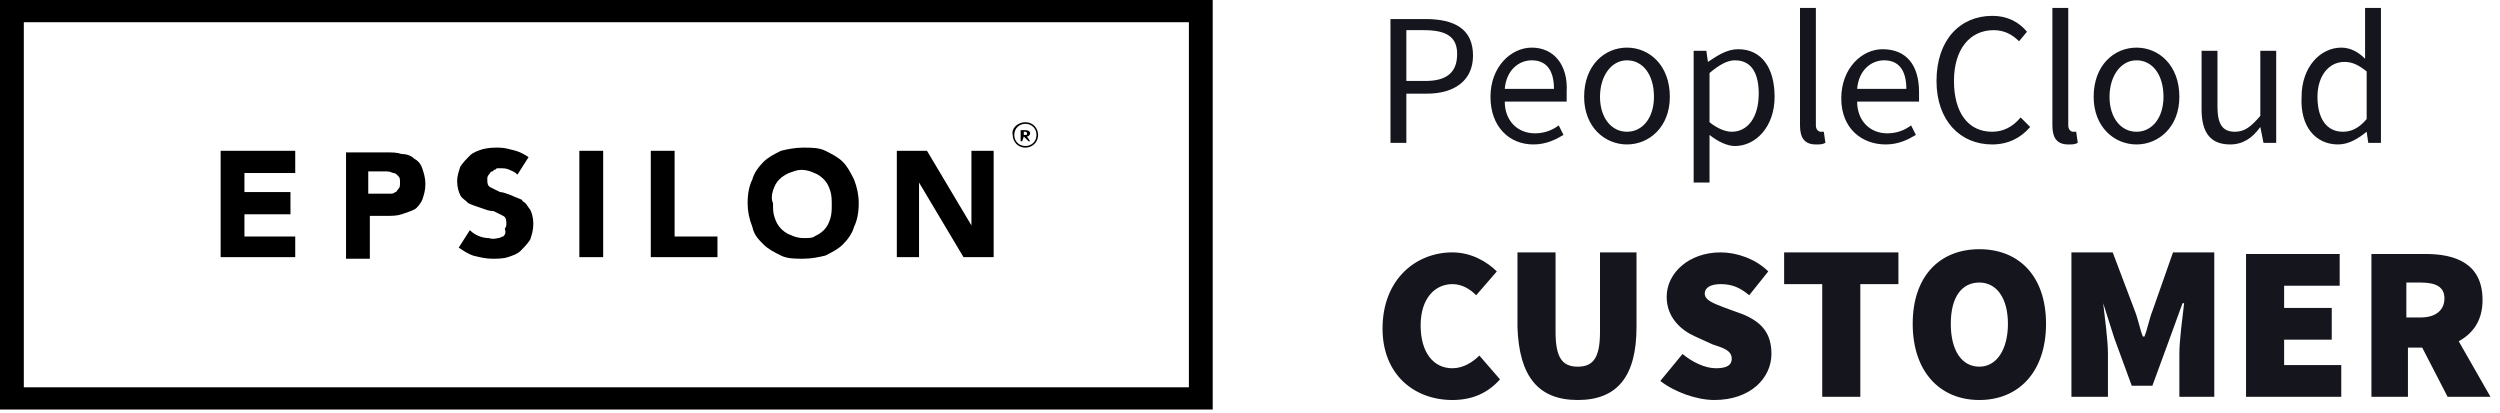
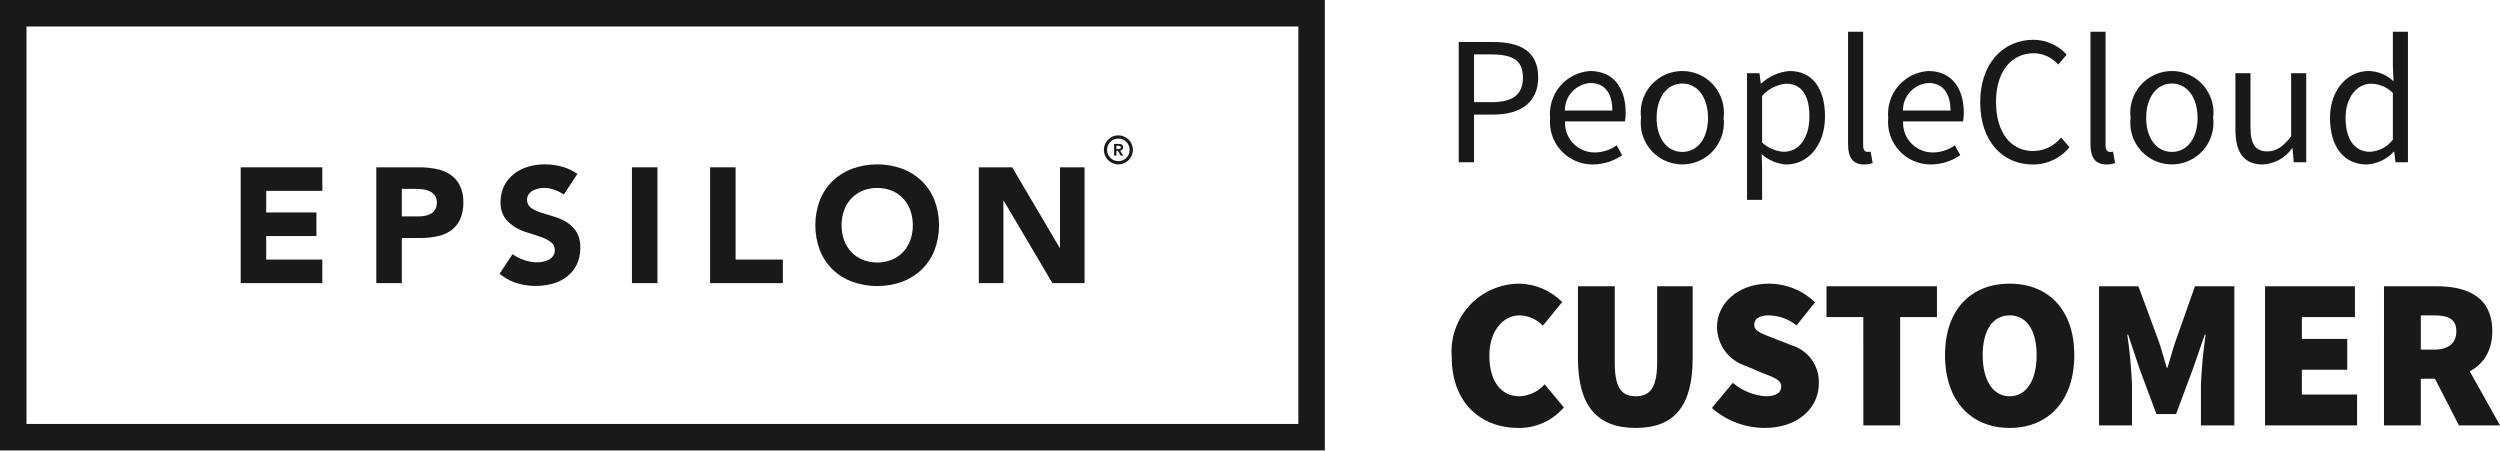
- <svg xmlns="http://www.w3.org/2000/svg" version="1.1" id="Layer_1" x="0px" y="0px" viewBox="0 0 157.5 26" style="enable-background:new 0 0 157.5 26;" xml:space="preserve">
-   <style type="text/css">
- 	.st0{fill:#14151D;}
- </style>
-   <path class="st0" d="M91.5,25.2c1.2,0,2.2-0.4,3-1.3l-1.3-1.5c-0.4,0.4-1,0.8-1.7,0.8c-1.2,0-2-1-2-2.7s0.9-2.6,2-2.6  c0.6,0,1.1,0.3,1.5,0.7l1.3-1.5c-0.6-0.6-1.6-1.2-2.8-1.2c-2.3,0-4.4,1.7-4.4,4.8C87.1,23.6,89.1,25.2,91.5,25.2z M99.4,25.2  c2.5,0,3.7-1.5,3.7-4.6v-4.7h-2.3v5c0,1.6-0.4,2.2-1.4,2.2S98,22.5,98,20.9v-5h-2.4v4.7C95.7,23.7,96.9,25.2,99.4,25.2z M108,25.2  c2.3,0,3.6-1.4,3.6-2.9c0-1.3-0.6-2-1.8-2.5l-1.1-0.4c-0.8-0.3-1.3-0.5-1.3-0.9s0.4-0.6,1-0.6c0.7,0,1.2,0.2,1.8,0.7l1.2-1.5  c-0.8-0.8-2-1.2-3-1.2c-2,0-3.4,1.3-3.4,2.8c0,1.3,0.9,2.1,1.8,2.5l1.1,0.5l0.3,0.1c0.6,0.2,0.9,0.4,0.9,0.8s-0.3,0.6-1,0.6  c-0.7,0-1.5-0.4-2.1-0.9l-1.4,1.7C105.5,24.7,106.9,25.2,108,25.2z M117.2,25v-7.1h2.4v-2h-7.2v2h2.4V25C114.8,25,117.2,25,117.2,25  z M124.7,25.2c2.5,0,4.2-1.8,4.2-4.8s-1.7-4.7-4.2-4.7s-4.2,1.7-4.2,4.7S122.2,25.2,124.7,25.2z M124.7,23.1c-1.1,0-1.8-1-1.8-2.7  s0.7-2.6,1.8-2.6s1.8,1,1.8,2.6S125.8,23.1,124.7,23.1z M132.8,25v-2.7c0-0.9-0.2-2.3-0.3-3.2l0,0l0.7,2.2l1.1,3h1.3l1.1-3l0.8-2.2  h0.1c-0.1,0.9-0.3,2.3-0.3,3.2V25h2.2v-9.1h-2.6l-1.3,3.7c-0.2,0.5-0.3,1.1-0.5,1.6H135c-0.2-0.5-0.3-1.1-0.5-1.6l-1.4-3.7h-2.6V25  H132.8z M147.5,25v-2h-3.6v-1.6h3v-2h-3V18h3.5v-2h-5.9v9H147.5z M151.7,25v-3.1h0.9l1.6,3.1h2.7l-2-3.5c0.9-0.5,1.5-1.3,1.5-2.6  c0-2.3-1.7-2.9-3.6-2.9h-3.4v9H151.7L151.7,25z M152.5,20h-0.9v-2.2h0.9c1,0,1.5,0.3,1.5,1S153.5,20,152.5,20z M88.6,9V5.9h1.3  c1.7,0,2.9-0.8,2.9-2.4c0-1.7-1.2-2.3-3-2.3h-2.2V9H88.6z M89.8,5.1h-1.2V1.9h1.1c1.4,0,2.1,0.4,2.1,1.5C91.8,4.6,91.1,5.1,89.8,5.1  z M96.6,9.1c0.8,0,1.4-0.3,1.9-0.6l-0.3-0.6c-0.4,0.3-0.9,0.5-1.5,0.5c-1.1,0-1.9-0.8-1.9-2h3.9c0-0.1,0-0.4,0-0.6  C98.8,4.1,97.9,3,96.5,3c-1.3,0-2.6,1.2-2.6,3.1S95.1,9.1,96.6,9.1z M97.9,5.6h-3.1c0.1-1.2,0.9-1.8,1.7-1.8  C97.4,3.8,97.9,4.4,97.9,5.6z M102.5,9.1c1.4,0,2.7-1.1,2.7-3c0-2-1.3-3.1-2.7-3.1s-2.7,1.1-2.7,3.1C99.8,8,101.1,9.1,102.5,9.1z   M102.5,8.3c-1,0-1.7-0.9-1.7-2.2s0.7-2.3,1.7-2.3s1.7,0.9,1.7,2.3C104.2,7.4,103.5,8.3,102.5,8.3z M107.7,11.5v-2v-1  c0.5,0.4,1.1,0.7,1.6,0.7c1.3,0,2.5-1.2,2.5-3.1c0-1.8-0.8-3-2.3-3c-0.7,0-1.3,0.4-1.9,0.8l0,0l-0.1-0.7h-0.8v8.3H107.7z M109.1,8.3  c-0.4,0-0.9-0.2-1.4-0.6V4.6c0.6-0.5,1.1-0.8,1.6-0.8c1.1,0,1.5,0.9,1.5,2.1C110.8,7.4,110.1,8.3,109.1,8.3z M114.4,9.1  c0.3,0,0.4,0,0.6-0.1l-0.1-0.7c-0.1,0-0.2,0-0.2,0c-0.1,0-0.3-0.1-0.3-0.4V0.5h-1v7.4C113.4,8.7,113.7,9.1,114.4,9.1L114.4,9.1z   M118.8,9.1c0.8,0,1.4-0.3,1.9-0.6l-0.3-0.6c-0.4,0.3-0.9,0.5-1.5,0.5c-1.1,0-1.9-0.8-1.9-2h3.9c0-0.1,0-0.4,0-0.6  c0-1.7-0.8-2.7-2.3-2.7c-1.3,0-2.6,1.2-2.6,3.1S117.3,9.1,118.8,9.1z M120.1,5.6H117c0.1-1.2,0.9-1.8,1.7-1.8  C119.6,3.8,120.1,4.4,120.1,5.6z M125.5,9.1c1,0,1.8-0.4,2.4-1.1l-0.6-0.6c-0.5,0.6-1.1,0.9-1.8,0.9c-1.5,0-2.4-1.2-2.4-3.2  s1-3.2,2.5-3.2c0.7,0,1.2,0.3,1.6,0.7l0.5-0.6c-0.5-0.6-1.2-1-2.2-1c-2,0-3.5,1.5-3.5,4.1C122,7.6,123.5,9.1,125.5,9.1z M130.3,9.1  c0.3,0,0.4,0,0.6-0.1l-0.1-0.7c-0.1,0-0.2,0-0.2,0c-0.1,0-0.3-0.1-0.3-0.4V0.5h-1v7.4C129.3,8.7,129.6,9.1,130.3,9.1z M134.6,9.1  c1.4,0,2.7-1.1,2.7-3c0-2-1.3-3.1-2.7-3.1c-1.4,0-2.7,1.1-2.7,3.1C131.9,8,133.2,9.1,134.6,9.1z M134.6,8.3c-1,0-1.7-0.9-1.7-2.2  s0.7-2.3,1.7-2.3s1.7,0.9,1.7,2.3C136.3,7.4,135.6,8.3,134.6,8.3z M140.5,9.1c0.8,0,1.4-0.4,1.9-1.1l0,0l0.2,1h0.8V3.2h-1v4.1  c-0.6,0.7-1,1-1.6,1c-0.8,0-1.1-0.5-1.1-1.6V3.2h-1v3.7C138.7,8.4,139.3,9.1,140.5,9.1z M147.3,9.1c0.7,0,1.3-0.4,1.8-0.8l0,0  l0.1,0.7h0.8V0.5h-1v2.2v1c-0.4-0.4-0.9-0.7-1.5-0.7c-1.3,0-2.5,1.2-2.5,3.1C144.9,8,145.9,9.1,147.3,9.1z M147.6,8.3  c-1,0-1.6-0.8-1.6-2.2c0-1.3,0.7-2.2,1.7-2.2c0.5,0,0.9,0.2,1.4,0.6v3C148.6,8.1,148.1,8.3,147.6,8.3z" />
-   <g>
-     <path d="M0-0.1v1.5v22.9v1.5h1.5h73.4h1.5v-1.5V1.4v-1.5H0z M74.9,24.4H1.5V1.4h73.4V24.4z" />
-     <path d="M31.7,14.9c-0.1,0-0.2,0.1-0.3,0.1c0,0,0,0,0,0c-0.1,0-0.3,0.1-0.6,0c-0.3,0-0.8-0.1-1.2-0.5l0,0l-0.7,1.1   c0.3,0.2,0.6,0.4,0.9,0.5c0.4,0.1,0.8,0.2,1.2,0.2c0.3,0,0.7,0,1-0.1c0.3-0.1,0.6-0.2,0.8-0.4c0.2-0.2,0.4-0.4,0.6-0.7   c0.1-0.3,0.2-0.6,0.2-1c0-0.4-0.1-0.7-0.2-0.9c-0.1-0.1-0.2-0.3-0.3-0.4c-0.1-0.1-0.2-0.1-0.2-0.2c-0.2-0.1-0.5-0.2-0.7-0.3   c-0.3-0.1-0.5-0.2-0.7-0.2c-0.2-0.1-0.4-0.2-0.6-0.3c-0.2-0.1-0.2-0.3-0.2-0.5c0-0.1,0-0.2,0.1-0.3c0.1-0.1,0.1-0.2,0.2-0.2   c0,0,0.1,0,0.1-0.1c0.1,0,0.1,0,0.2-0.1c0,0,0.1,0,0.1,0c0,0,0,0,0,0c0,0,0.1,0,0.1,0h0c0.2,0,0.4,0,0.6,0.1   c0.2,0.1,0.3,0.1,0.5,0.3l0,0l0,0l0,0l0.7-1.1c-0.3-0.2-0.5-0.3-0.8-0.4c-0.4-0.1-0.7-0.2-1.1-0.2c-0.3,0-0.6,0-1,0.1   c-0.3,0.1-0.6,0.2-0.8,0.4c-0.2,0.2-0.4,0.4-0.6,0.7c-0.1,0.3-0.2,0.6-0.2,0.9c0,0.4,0.1,0.7,0.2,0.9c0.1,0.2,0.3,0.3,0.4,0.4   c0,0,0.1,0.1,0.1,0.1c0.2,0.1,0.5,0.2,0.8,0.3c0.3,0.1,0.5,0.2,0.8,0.2c0.2,0.1,0.4,0.2,0.6,0.3c0.2,0.1,0.2,0.3,0.2,0.5   c0,0.1,0,0.2-0.1,0.3C31.9,14.7,31.8,14.8,31.7,14.9" />
-     <polygon points="18.6,14.9 15.4,14.9 15.4,13.5 18.3,13.5 18.3,12.1 15.4,12.1 15.4,10.9 18.6,10.9 18.6,9.5 13.9,9.5 13.9,16.2    18.6,16.2  " />
-     <path d="M23.2,13.6h1.1c0.4,0,0.7,0,1-0.1c0.3-0.1,0.6-0.2,0.8-0.3s0.4-0.4,0.5-0.6c0.1-0.3,0.2-0.6,0.2-1c0-0.4-0.1-0.7-0.2-1   c-0.1-0.3-0.3-0.5-0.5-0.6c-0.2-0.2-0.5-0.3-0.8-0.3c-0.3-0.1-0.6-0.1-1-0.1h-2.5v6.7h1.5V13.6z M23.2,10.8h0.8c0.1,0,0.3,0,0.4,0   c0.2,0,0.3,0.1,0.4,0.1s0.2,0.1,0.3,0.2c0.1,0.1,0.1,0.2,0.1,0.4c0,0.2,0,0.3-0.1,0.4c-0.1,0.1-0.1,0.2-0.2,0.2   c-0.1,0.1-0.2,0.1-0.3,0.1c-0.1,0-0.2,0-0.4,0h-1V10.8z" />
-     <rect x="36.5" y="9.5" width="1.5" height="6.7" />
-     <polygon points="45.2,14.9 42.5,14.9 42.5,9.5 41,9.5 41,16.2 45.2,16.2  " />
-     <path d="M48.1,15.4c0.3,0.3,0.7,0.5,1.1,0.7c0.4,0.2,0.9,0.2,1.4,0.2c0.5,0,1-0.1,1.4-0.2c0.4-0.2,0.8-0.4,1.1-0.7   c0.3-0.3,0.6-0.7,0.7-1.1c0.2-0.4,0.3-0.9,0.3-1.5c0-0.5-0.1-1-0.3-1.5c-0.2-0.4-0.4-0.8-0.7-1.1c-0.3-0.3-0.7-0.5-1.1-0.7   c-0.4-0.2-0.9-0.2-1.4-0.2c-0.5,0-1,0.1-1.4,0.2c-0.4,0.2-0.8,0.4-1.1,0.7c-0.3,0.3-0.6,0.7-0.7,1.1c-0.2,0.4-0.3,0.9-0.3,1.5   c0,0.5,0.1,1,0.3,1.5C47.5,14.8,47.8,15.1,48.1,15.4 M48.7,12c0.1-0.3,0.2-0.5,0.4-0.7c0.2-0.2,0.4-0.3,0.6-0.4   c0.3-0.1,0.5-0.2,0.8-0.2c0.3,0,0.6,0.1,0.8,0.2c0.3,0.1,0.5,0.3,0.6,0.4c0.2,0.2,0.3,0.4,0.4,0.7c0.1,0.3,0.1,0.6,0.1,0.9   c0,0.3,0,0.6-0.1,0.9c-0.1,0.3-0.2,0.5-0.4,0.7c-0.2,0.2-0.4,0.3-0.6,0.4C51.2,15,50.9,15,50.6,15c-0.3,0-0.6-0.1-0.8-0.2   c-0.3-0.1-0.5-0.3-0.6-0.4c-0.2-0.2-0.3-0.4-0.4-0.7c-0.1-0.3-0.1-0.5-0.1-0.9C48.6,12.6,48.6,12.3,48.7,12" />
-     <polygon points="57.9,11.5 57.9,11.5 60.7,16.2 62.6,16.2 62.6,9.5 61.2,9.5 61.2,14.2 61.2,14.2 58.4,9.5 56.5,9.5 56.5,16.2    57.9,16.2  " />
-     <path d="M64.6,7.7c0.5,0,0.8,0.4,0.8,0.8c0,0.5-0.4,0.8-0.8,0.8c-0.5,0-0.8-0.4-0.8-0.8C63.7,8.1,64.1,7.7,64.6,7.7 M64.6,9.2   c0.4,0,0.7-0.3,0.7-0.7c0-0.4-0.3-0.7-0.7-0.7c-0.4,0-0.7,0.3-0.7,0.7C63.9,8.9,64.2,9.2,64.6,9.2 M64.5,8.6L64.5,8.6l-0.1,0.3   h-0.1V8.2h0.3c0.2,0,0.3,0.1,0.3,0.2c0,0.1-0.1,0.2-0.2,0.2l0.2,0.3h-0.1L64.5,8.6z M64.6,8.5c0.1,0,0.1,0,0.1-0.1   c0-0.1-0.1-0.1-0.1-0.1h-0.1v0.2H64.6z" />
+ <svg xmlns="http://www.w3.org/2000/svg" viewBox="0 0 163.61 29.479">
+   <defs>
+     <style>.cls-1{fill:#191919;}</style>
+   </defs>
+   <g id="Layer_2" data-name="Layer 2">
+     <g id="Layer_1-2" data-name="Layer 1">
+       <path class="cls-1" d="M0,0V29.479H1.734v0H84.969v0h1.734V0ZM84.969,27.745H1.734V1.734H84.969Z" />
+       <path class="cls-1" d="M35.941,16.981a1.324,1.324,0,0,1-.285.117l-.028.008a1.972,1.972,0,0,1-.699.052,2.885,2.885,0,0,1-1.388-.527l-0-0-.001.001-.843,1.284a3.345,3.345,0,0,0,.992.573,4.27,4.27,0,0,0,2.486.075,2.705,2.705,0,0,0,.93-.46,2.233,2.233,0,0,0,.636-.781,2.436,2.436,0,0,0,.235-1.101,1.923,1.923,0,0,0-.257-1.059,2.032,2.032,0,0,0-.37-.425,1.955,1.955,0,0,0-.276-.206,3.463,3.463,0,0,0-.839-.364q-.449-.128-.839-.257a2.426,2.426,0,0,1-.647-.31.667.667,0,0,1-.15-.888.793.793,0,0,1,.278-.241,1.423,1.423,0,0,1,.138-.062,1.459,1.459,0,0,1,.226-.072c.055-.012.109-.021.162-.027l.045-.005c.053-.005.106-.009.157-.01.005-0.0.01,0,.015,0a1.98,1.98,0,0,1,.652.122,2.416,2.416,0,0,1,.615.31l.033-.037 0.0 0.0.004.006.025-.038.839-1.278a3.311,3.311,0,0,0-.901-.444,4.249,4.249,0,0,0-1.24-.182,3.787,3.787,0,0,0-1.08.155,2.79,2.79,0,0,0-.925.465A2.321,2.321,0,0,0,33,12.147a2.275,2.275,0,0,0-.241,1.069,1.773,1.773,0,0,0,.262,1.016,2.058,2.058,0,0,0,.504.505c.052.038.098.082.153.115a3.835,3.835,0,0,0,.856.374q.459.139.855.278a2.424,2.424,0,0,1,.658.337.64.64,0,0,1,.262.54.615.615,0,0,1-.102.353A.809.809,0,0,1,35.941,16.981Z" />
+       <polygon class="cls-1" points="21.094 16.988 17.422 16.988 17.422 15.446 20.708 15.446 20.708 13.904 17.422 13.904 17.422 12.491 21.094 12.491 21.094 10.95 15.752 10.95 15.752 18.529 21.094 18.529 21.094 16.988" />
+       <path class="cls-1" d="M26.297,15.574h1.22a5.205,5.205,0,0,0,1.113-.112,2.391,2.391,0,0,0,.889-.38,1.826,1.826,0,0,0,.589-.717,2.581,2.581,0,0,0,.214-1.113,2.42,2.42,0,0,0-.23-1.119,1.873,1.873,0,0,0-.621-.707,2.536,2.536,0,0,0-.915-.369,5.562,5.562,0,0,0-1.113-.107H24.627v7.579h1.67Zm0-3.212h.856a4.825,4.825,0,0,1,.493.027,1.468,1.468,0,0,1,.466.123.892.892,0,0,1,.343.273.752.752,0,0,1,.134.466.88.88,0,0,1-.102.444.769.769,0,0,1-.268.278,1.145,1.145,0,0,1-.375.145,2.144,2.144,0,0,1-.434.043H26.297Z" />
+       <rect class="cls-1" x="41.357" y="10.95" width="1.67" height="7.579" />
+       <polygon class="cls-1" points="51.234 16.988 48.14 16.988 48.14 10.95 46.47 10.95 46.47 18.529 51.234 18.529 51.234 16.988" />
+       <path class="cls-1" d="M54.502,17.646a3.706,3.706,0,0,0,1.283.798,4.868,4.868,0,0,0,3.244,0A3.709,3.709,0,0,0,60.311,17.646a3.616,3.616,0,0,0,.843-1.258,4.651,4.651,0,0,0,0-3.297A3.623,3.623,0,0,0,60.311,11.833a3.717,3.717,0,0,0-1.283-.798,4.863,4.863,0,0,0-3.244,0A3.714,3.714,0,0,0,54.502,11.833a3.623,3.623,0,0,0-.843,1.258,4.651,4.651,0,0,0,0,3.297A3.616,3.616,0,0,0,54.502,17.646Zm.737-3.881a2.237,2.237,0,0,1,.472-.776,2.15,2.15,0,0,1,.737-.508,2.617,2.617,0,0,1,1.919,0,2.15,2.15,0,0,1,.737.508,2.241,2.241,0,0,1,.472.776,2.989,2.989,0,0,1,0,1.954,2.249,2.249,0,0,1-.472.771,2.15,2.15,0,0,1-.737.508,2.62,2.62,0,0,1-1.919,0,2.15,2.15,0,0,1-.737-.508,2.245,2.245,0,0,1-.472-.771,2.989,2.989,0,0,1,0-1.954Z" />
+       <polygon class="cls-1" points="65.667 13.134 65.687 13.134 68.874 18.529 70.978 18.529 70.978 10.95 69.369 10.95 69.369 16.217 69.348 16.217 66.244 10.95 64.057 10.95 64.057 18.529 65.667 18.529 65.667 13.134" />
+       <path class="cls-1" d="M73.19,8.857a.95.95,0,1,1-.95.95A.95.95,0,0,1,73.19,8.857Zm0,1.689a.739.739,0,1,0-.739-.739A.739.739,0,0,0,73.19,10.546Zm-.032-.68H73.063v.316h-.152V9.419h.289c.192,0,.3.06.3.227a.196.196,0,0,1-.197.212l.199.324h-.157Zm.04-.111c.097,0,.153-.034.153-.112,0-.073-.064-.101-.131-.101H73.06v.213Z" />
+       <path class="cls-1" d="M95.465,2.749h2.248c1.764,0,2.954.593,2.954,2.317,0,1.656-1.184,2.432-2.906,2.432H96.467v3.122h-1.002ZM97.635,6.685c1.376,0,2.033-.499,2.033-1.619,0-1.136-.698-1.505-2.081-1.505H96.467v3.124Z" />
+       <path class="cls-1" d="M101.444,7.713a2.811,2.811,0,0,1,2.621-3.066c1.487,0,2.326,1.067,2.326,2.735a3.142,3.142,0,0,1-.046.561h-3.926a1.938,1.938,0,0,0,1.937,2.036,2.545,2.545,0,0,0,1.451-.467l.353.647a3.422,3.422,0,0,1-1.925.604A2.787,2.787,0,0,1,101.444,7.713Zm4.075-.478c0-1.168-.525-1.803-1.437-1.803A1.788,1.788,0,0,0,102.411,7.235Z" />
+       <path class="cls-1" d="M107.396,7.713a2.723,2.723,0,1,1,5.403,0,2.721,2.721,0,1,1-5.403,0Zm4.383,0c0-1.336-.679-2.245-1.682-2.245-1.002,0-1.682.909-1.682,2.245s.68,2.229,1.682,2.229C111.101,9.942,111.78,9.049,111.78,7.713Z" />
+       <path class="cls-1" d="M114.333,4.79h.815l.083.673h.033a3.071,3.071,0,0,1,1.859-.816c1.506,0,2.312,1.169,2.312,2.971,0,1.986-1.193,3.146-2.525,3.146a2.649,2.649,0,0,1-1.616-.675l.026,1.018v1.974h-.986ZM118.415,7.626c0-1.287-.439-2.149-1.537-2.149a2.397,2.397,0,0,0-1.558.796V9.328a2.281,2.281,0,0,0,1.419.605C117.704,9.933,118.415,9.065,118.415,7.626Z" />
+       <path class="cls-1" d="M120.945,9.449V2.075h.986V9.521c0,.302.131.421.275.421a.873.873,0,0,0,.216-.023l.134.753a1.58,1.58,0,0,1-.568.092C121.249,10.763,120.945,10.292,120.945,9.449Z" />
+       <path class="cls-1" d="M123.572,7.713a2.811,2.811,0,0,1,2.621-3.066c1.487,0,2.326,1.067,2.326,2.735a3.142,3.142,0,0,1-.046.561h-3.926a1.938,1.938,0,0,0,1.937,2.036,2.545,2.545,0,0,0,1.451-.467l.353.647a3.422,3.422,0,0,1-1.925.604A2.787,2.787,0,0,1,123.572,7.713Zm4.075-.478c0-1.168-.525-1.803-1.437-1.803a1.788,1.788,0,0,0-1.672,1.803Z" />
+       <path class="cls-1" d="M129.592,6.691c0-2.539,1.496-4.087,3.493-4.087a2.935,2.935,0,0,1,2.165.971l-.549.652a2.142,2.142,0,0,0-1.599-.742c-1.488,0-2.476,1.219-2.476,3.18,0,1.979.944,3.219,2.437,3.219a2.362,2.362,0,0,0,1.824-.884l.549.628a3.035,3.035,0,0,1-2.415,1.136C131.061,10.763,129.592,9.248,129.592,6.691Z" />
+       <path class="cls-1" d="M136.809,9.449V2.075h.986V9.521c0,.302.131.421.275.421a.873.873,0,0,0,.216-.023l.134.753a1.58,1.58,0,0,1-.568.092C137.113,10.763,136.809,10.292,136.809,9.449Z" />
+       <path class="cls-1" d="M139.435,7.713a2.723,2.723,0,1,1,5.403,0,2.721,2.721,0,1,1-5.403,0Zm4.383,0c0-1.336-.679-2.245-1.682-2.245-1.002,0-1.682.909-1.682,2.245s.68,2.229,1.682,2.229C143.14,9.942,143.819,9.049,143.819,7.713Z" />
+       <path class="cls-1" d="M146.294,8.484V4.79h.987V8.356c0,1.086.328,1.551,1.1,1.551.596,0,1.009-.295,1.561-.982V4.79h.986v5.83h-.815l-.083-.913H149.997a2.476,2.476,0,0,1-1.923,1.057C146.846,10.763,146.294,9.971,146.294,8.484Z" />
+       <path class="cls-1" d="M152.485,7.713c0-1.892,1.193-3.066,2.522-3.066a2.392,2.392,0,0,1,1.634.675l-.042-1V2.075h.987v8.545h-.815l-.084-.688h-.033a2.58,2.58,0,0,1-1.769.832C153.43,10.763,152.485,9.655,152.485,7.713Zm4.114,1.426V6.083a2.053,2.053,0,0,0-1.422-.606c-.932,0-1.673.899-1.673,2.228,0,1.397.579,2.229,1.6,2.229A2.014,2.014,0,0,0,156.6,9.138Z" />
+       <path class="cls-1" d="M95.006,23.356a4.441,4.441,0,0,1,4.398-4.791,4.018,4.018,0,0,1,2.83,1.205l-1.261,1.541a2.22,2.22,0,0,0-1.513-.673c-1.064,0-1.989.98-1.989,2.634,0,1.709.785,2.661,1.961,2.661a2.275,2.275,0,0,0,1.653-.784l1.26,1.513A3.839,3.839,0,0,1,99.348,28.006C97.023,28.006,95.006,26.465,95.006,23.356Z" />
+       <path class="cls-1" d="M103.267,23.44v-4.706h2.409V23.72c0,1.625.42,2.213,1.373,2.213.953,0,1.401-.588,1.401-2.213V18.734h2.325v4.706c0,3.109-1.177,4.566-3.726,4.566S103.267,26.549,103.267,23.44Z" />
+       <path class="cls-1" d="M112.03,26.703l1.373-1.652a3.703,3.703,0,0,0,2.129.882c.729,0,1.037-.238,1.037-.645,0-.434-.462-.574-1.233-.882l-1.134-.477a2.691,2.691,0,0,1-1.835-2.535c0-1.555,1.401-2.83,3.39-2.83a4.377,4.377,0,0,1,3.025,1.219l-1.205,1.513a3.004,3.004,0,0,0-1.821-.658c-.588,0-.953.21-.953.616,0,.435.519.589,1.345.911l1.106.434a2.504,2.504,0,0,1,1.779,2.494c0,1.54-1.289,2.913-3.558,2.913A5.272,5.272,0,0,1,112.03,26.703Z" />
+       <path class="cls-1" d="M121.943,20.75h-2.409v-2.017h7.228v2.017h-2.409v7.088h-2.409Z" />
+       <path class="cls-1" d="M127.29,23.243c0-2.997,1.709-4.679,4.23-4.679s4.23,1.695,4.23,4.679c0,2.998-1.709,4.763-4.23,4.763S127.29,26.241,127.29,23.243Zm5.995,0c0-1.652-.672-2.605-1.765-2.605s-1.765.953-1.765,2.605c0,1.653.672,2.689,1.765,2.689S133.285,24.897,133.285,23.243Z" />
+       <path class="cls-1" d="M137.37,18.734h2.578l1.373,3.726c.168.504.309,1.064.477,1.597h.056c.168-.532.309-1.093.477-1.597l1.316-3.726h2.578v9.104H144.038V25.149a31.434,31.434,0,0,1,.308-3.25H144.29l-.756,2.186-1.121,3.012h-1.289l-1.121-3.012-.729-2.186h-.056a31.434,31.434,0,0,1,.308,3.25v2.689h-2.157Z" />
+       <path class="cls-1" d="M148.234,18.734h5.883v2.017h-3.474V22.179h2.97v2.018h-2.97v1.624h3.614v2.018h-6.023Z" />
+       <path class="cls-1" d="M156.018,18.734h3.446c1.961,0,3.642.672,3.642,2.941,0,2.199-1.681,3.109-3.642,3.109H158.427v3.054h-2.41Zm3.278,4.146c.953,0,1.457-.42,1.457-1.204s-.504-1.037-1.457-1.037h-.868v2.241Zm-.266,1.275,1.625-1.598,2.956,5.281h-2.689Z" />
+     </g>
  </g>
</svg>
